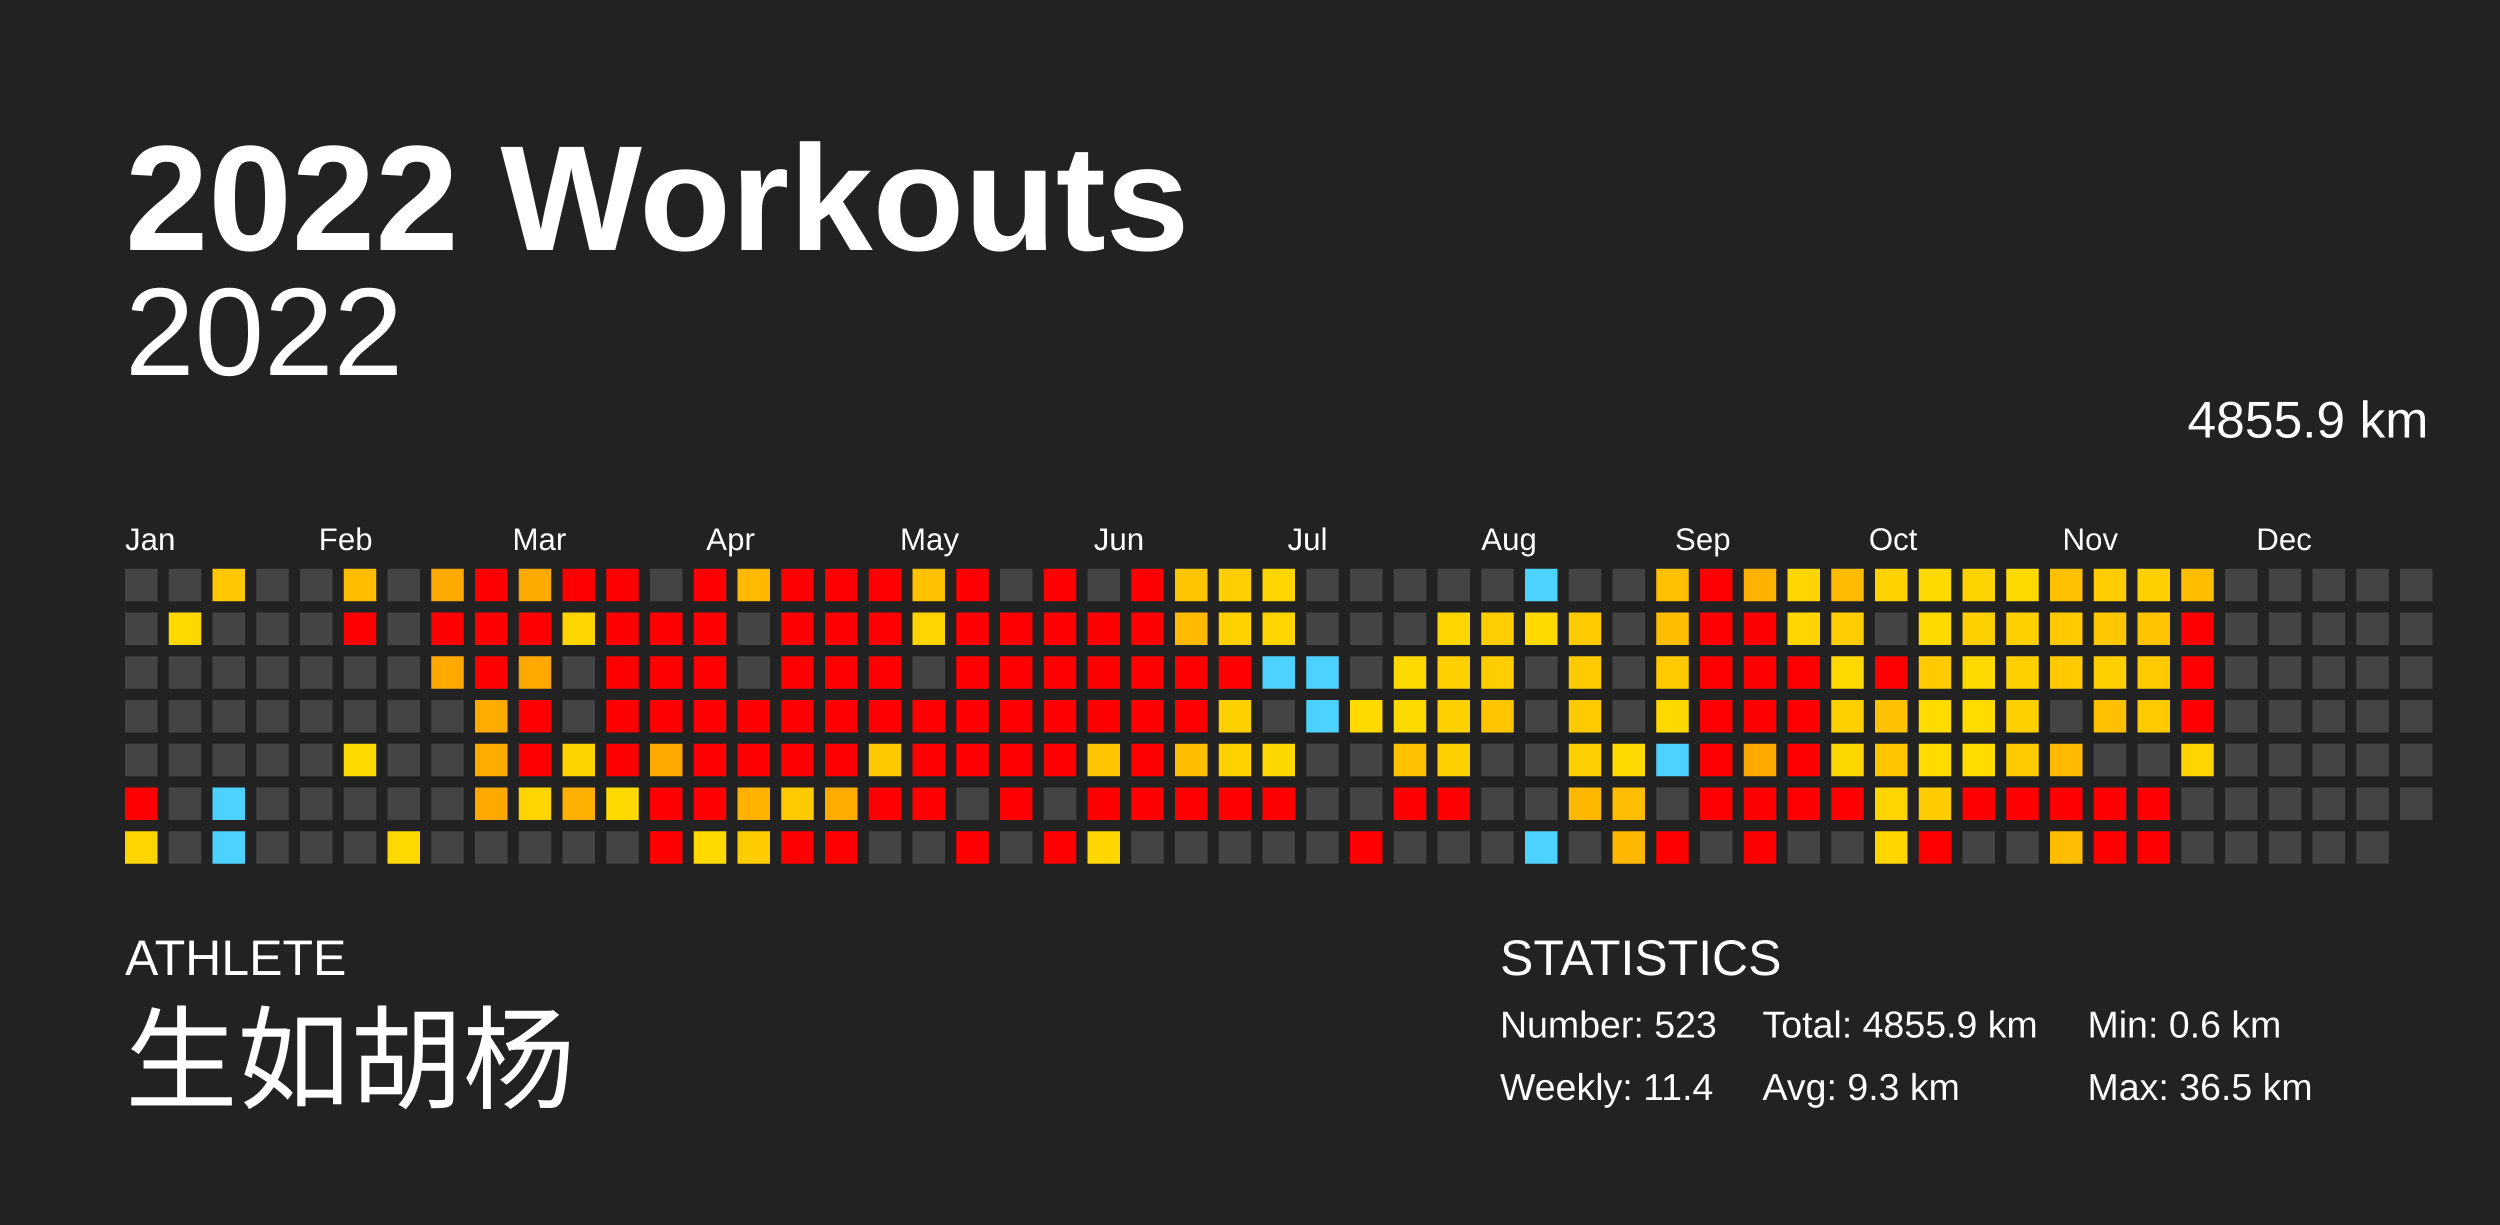
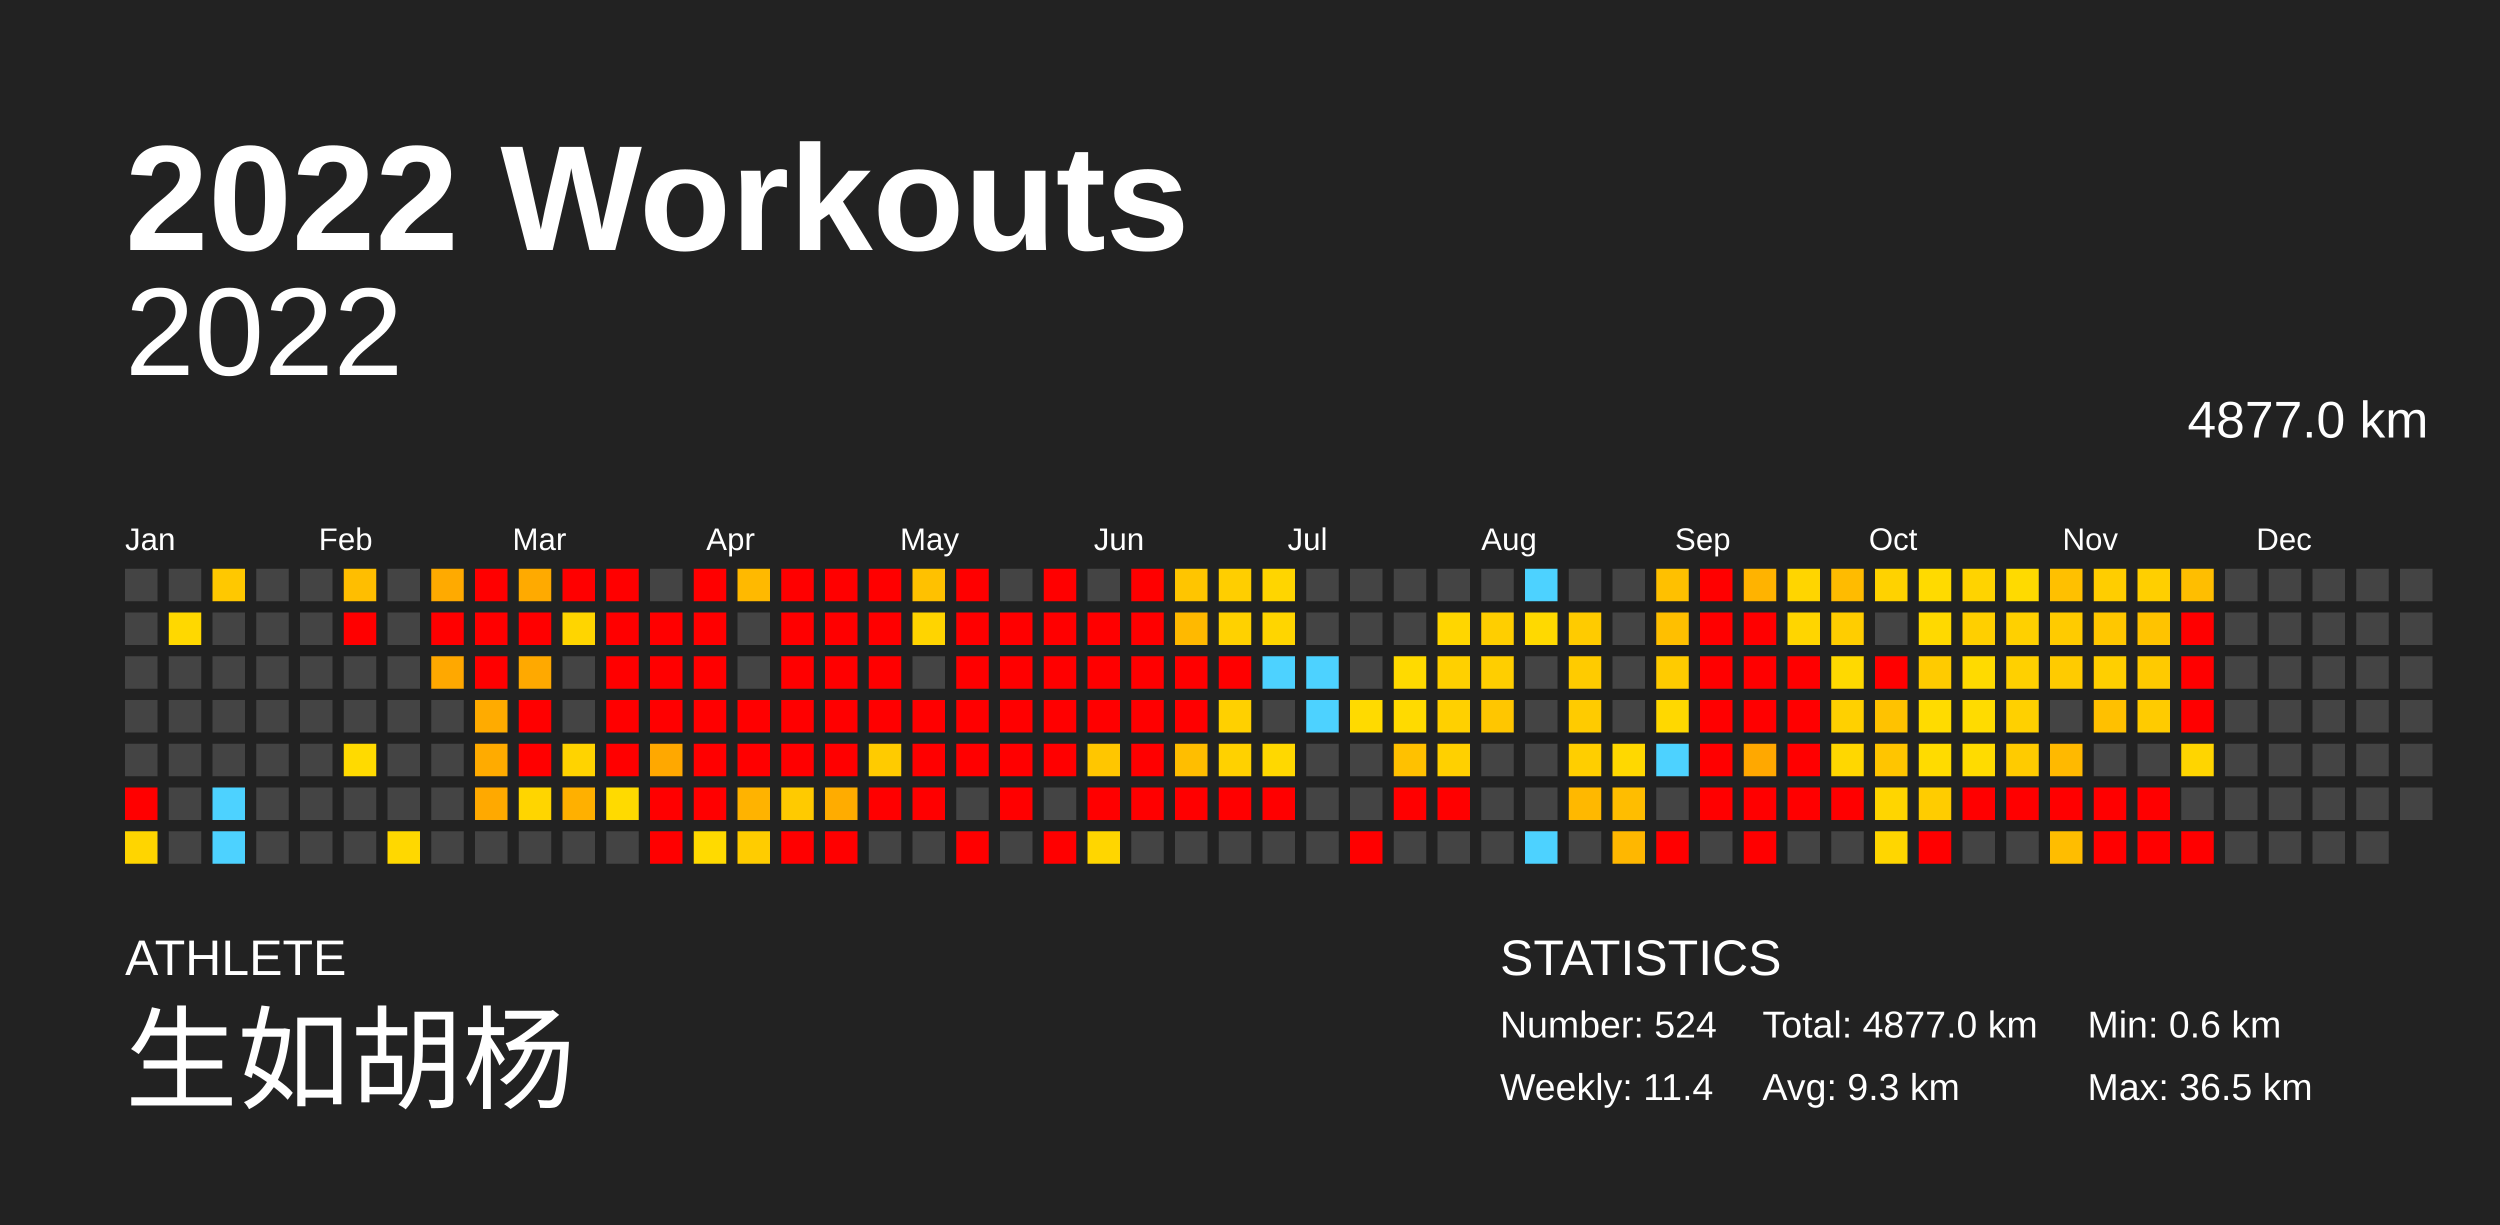
<svg xmlns="http://www.w3.org/2000/svg" baseProfile="full" height="98mm" version="1.1" viewBox="0,0,200,98" width="200mm">
  <defs />
  <rect fill="#222222" height="98" width="200" x="0" y="0" />
  <text fill="#FFFFFF" style="font-size:12px; font-family:Arial; font-weight:bold;" x="10" y="20">2022 Workouts</text>
  <text fill="#FFFFFF" style="font-size:4px; font-family:Arial" x="10" y="78">ATHLETE</text>
  <text fill="#FFFFFF" style="font-size:9px; font-family:Arial" x="10" y="88">生如胡杨</text>
  <text fill="#FFFFFF" style="font-size:4px; font-family:Arial" x="120" y="78">STATISTICS</text>
-   <text fill="#FFFFFF" style="font-size:3px; font-family:Arial" x="120" y="83">Number: 523</text>
+   <text fill="#FFFFFF" style="font-size:3px; font-family:Arial" x="120" y="83">Number: 524</text>
  <text fill="#FFFFFF" style="font-size:3px; font-family:Arial" x="120" y="88">Weekly: 11.4</text>
-   <text fill="#FFFFFF" style="font-size:3px; font-family:Arial" x="141" y="83">Total: 4855.9 km</text>
+   <text fill="#FFFFFF" style="font-size:3px; font-family:Arial" x="141" y="83">Total: 4877.0 km</text>
  <text fill="#FFFFFF" style="font-size:3px; font-family:Arial" x="141" y="88">Avg: 9.3 km</text>
  <text fill="#FFFFFF" style="font-size:3px; font-family:Arial" x="167" y="83">Min: 0.6 km</text>
  <text fill="#FFFFFF" style="font-size:3px; font-family:Arial" x="167" y="88">Max: 36.5 km</text>
  <text alignment-baseline="hanging" fill="#FFFFFF" style="font-size:10.0px; font-family:Arial;" x="10" y="30">2022</text>
-   <text alignment-baseline="hanging" fill="#FFFFFF" style="font-size:4.125px; font-family:Arial;" x="175" y="35">4855.9 km</text>
+   <text alignment-baseline="hanging" fill="#FFFFFF" style="font-size:4.125px; font-family:Arial;" x="175" y="35">4877.0 km</text>
  <text fill="#FFFFFF" style="font-size:2.5px; font-family:Arial" x="10.0" y="44">Jan</text>
  <text fill="#FFFFFF" style="font-size:2.5px; font-family:Arial" x="25.5" y="44">Feb</text>
  <text fill="#FFFFFF" style="font-size:2.5px; font-family:Arial" x="41.0" y="44">Mar</text>
  <text fill="#FFFFFF" style="font-size:2.5px; font-family:Arial" x="56.5" y="44">Apr</text>
  <text fill="#FFFFFF" style="font-size:2.5px; font-family:Arial" x="72.0" y="44">May</text>
  <text fill="#FFFFFF" style="font-size:2.5px; font-family:Arial" x="87.5" y="44">Jun</text>
  <text fill="#FFFFFF" style="font-size:2.5px; font-family:Arial" x="103.0" y="44">Jul</text>
  <text fill="#FFFFFF" style="font-size:2.5px; font-family:Arial" x="118.5" y="44">Aug</text>
  <text fill="#FFFFFF" style="font-size:2.5px; font-family:Arial" x="134.0" y="44">Sep</text>
  <text fill="#FFFFFF" style="font-size:2.5px; font-family:Arial" x="149.5" y="44">Oct</text>
  <text fill="#FFFFFF" style="font-size:2.5px; font-family:Arial" x="165.0" y="44">Nov</text>
  <text fill="#FFFFFF" style="font-size:2.5px; font-family:Arial" x="180.5" y="44">Dec</text>
  <rect fill="#444444" height="2.6" width="2.6" x="10.0" y="45.5" />
  <rect fill="#444444" height="2.6" width="2.6" x="10.0" y="49.0" />
  <rect fill="#444444" height="2.6" width="2.6" x="10.0" y="52.5" />
  <rect fill="#444444" height="2.6" width="2.6" x="10.0" y="56.0" />
  <rect fill="#444444" height="2.6" width="2.6" x="10.0" y="59.5" />
  <rect fill="red" height="2.6" width="2.6" x="10.0" y="63.0" />
  <rect fill="#ffd500" height="2.6" width="2.6" x="10.0" y="66.5" />
  <rect fill="#444444" height="2.6" width="2.6" x="13.5" y="45.5" />
  <rect fill="#ffd800" height="2.6" width="2.6" x="13.5" y="49.0" />
  <rect fill="#444444" height="2.6" width="2.6" x="13.5" y="52.5" />
  <rect fill="#444444" height="2.6" width="2.6" x="13.5" y="56.0" />
  <rect fill="#444444" height="2.6" width="2.6" x="13.5" y="59.5" />
  <rect fill="#444444" height="2.6" width="2.6" x="13.5" y="63.0" />
  <rect fill="#444444" height="2.6" width="2.6" x="13.5" y="66.5" />
  <rect fill="#ffc800" height="2.6" width="2.6" x="17.0" y="45.5" />
  <rect fill="#444444" height="2.6" width="2.6" x="17.0" y="49.0" />
  <rect fill="#444444" height="2.6" width="2.6" x="17.0" y="52.5" />
  <rect fill="#444444" height="2.6" width="2.6" x="17.0" y="56.0" />
  <rect fill="#444444" height="2.6" width="2.6" x="17.0" y="59.5" />
  <rect fill="#4dd2ff" height="2.6" width="2.6" x="17.0" y="63.0" />
  <rect fill="#4dd2ff" height="2.6" width="2.6" x="17.0" y="66.5" />
  <rect fill="#444444" height="2.6" width="2.6" x="20.5" y="45.5" />
  <rect fill="#444444" height="2.6" width="2.6" x="20.5" y="49.0" />
  <rect fill="#444444" height="2.6" width="2.6" x="20.5" y="52.5" />
  <rect fill="#444444" height="2.6" width="2.6" x="20.5" y="56.0" />
  <rect fill="#444444" height="2.6" width="2.6" x="20.5" y="59.5" />
  <rect fill="#444444" height="2.6" width="2.6" x="20.5" y="63.0" />
  <rect fill="#444444" height="2.6" width="2.6" x="20.5" y="66.5" />
  <rect fill="#444444" height="2.6" width="2.6" x="24.0" y="45.5" />
  <rect fill="#444444" height="2.6" width="2.6" x="24.0" y="49.0" />
  <rect fill="#444444" height="2.6" width="2.6" x="24.0" y="52.5" />
  <rect fill="#444444" height="2.6" width="2.6" x="24.0" y="56.0" />
  <rect fill="#444444" height="2.6" width="2.6" x="24.0" y="59.5" />
  <rect fill="#444444" height="2.6" width="2.6" x="24.0" y="63.0" />
  <rect fill="#444444" height="2.6" width="2.6" x="24.0" y="66.5" />
  <rect fill="#ffbe00" height="2.6" width="2.6" x="27.5" y="45.5" />
  <rect fill="red" height="2.6" width="2.6" x="27.5" y="49.0" />
  <rect fill="#444444" height="2.6" width="2.6" x="27.5" y="52.5" />
  <rect fill="#444444" height="2.6" width="2.6" x="27.5" y="56.0" />
  <rect fill="#ffda00" height="2.6" width="2.6" x="27.5" y="59.5" />
  <rect fill="#444444" height="2.6" width="2.6" x="27.5" y="63.0" />
  <rect fill="#444444" height="2.6" width="2.6" x="27.5" y="66.5" />
  <rect fill="#444444" height="2.6" width="2.6" x="31.0" y="45.5" />
  <rect fill="#444444" height="2.6" width="2.6" x="31.0" y="49.0" />
  <rect fill="#444444" height="2.6" width="2.6" x="31.0" y="52.5" />
  <rect fill="#444444" height="2.6" width="2.6" x="31.0" y="56.0" />
  <rect fill="#444444" height="2.6" width="2.6" x="31.0" y="59.5" />
  <rect fill="#444444" height="2.6" width="2.6" x="31.0" y="63.0" />
  <rect fill="#ffd800" height="2.6" width="2.6" x="31.0" y="66.5" />
  <rect fill="#ffaa00" height="2.6" width="2.6" x="34.5" y="45.5" />
  <rect fill="red" height="2.6" width="2.6" x="34.5" y="49.0" />
  <rect fill="#ffa800" height="2.6" width="2.6" x="34.5" y="52.5" />
  <rect fill="#444444" height="2.6" width="2.6" x="34.5" y="56.0" />
  <rect fill="#444444" height="2.6" width="2.6" x="34.5" y="59.5" />
  <rect fill="#444444" height="2.6" width="2.6" x="34.5" y="63.0" />
  <rect fill="#444444" height="2.6" width="2.6" x="34.5" y="66.5" />
  <rect fill="red" height="2.6" width="2.6" x="38.0" y="45.5" />
  <rect fill="red" height="2.6" width="2.6" x="38.0" y="49.0" />
  <rect fill="red" height="2.6" width="2.6" x="38.0" y="52.5" />
  <rect fill="#ffab00" height="2.6" width="2.6" x="38.0" y="56.0" />
  <rect fill="#ffab00" height="2.6" width="2.6" x="38.0" y="59.5" />
  <rect fill="#ffa900" height="2.6" width="2.6" x="38.0" y="63.0" />
  <rect fill="#444444" height="2.6" width="2.6" x="38.0" y="66.5" />
  <rect fill="#ffaa00" height="2.6" width="2.6" x="41.5" y="45.5" />
  <rect fill="red" height="2.6" width="2.6" x="41.5" y="49.0" />
  <rect fill="#ffa900" height="2.6" width="2.6" x="41.5" y="52.5" />
  <rect fill="red" height="2.6" width="2.6" x="41.5" y="56.0" />
  <rect fill="red" height="2.6" width="2.6" x="41.5" y="59.5" />
  <rect fill="#ffd500" height="2.6" width="2.6" x="41.5" y="63.0" />
  <rect fill="#444444" height="2.6" width="2.6" x="41.5" y="66.5" />
  <rect fill="red" height="2.6" width="2.6" x="45.0" y="45.5" />
  <rect fill="#ffd500" height="2.6" width="2.6" x="45.0" y="49.0" />
  <rect fill="#444444" height="2.6" width="2.6" x="45.0" y="52.5" />
  <rect fill="#444444" height="2.6" width="2.6" x="45.0" y="56.0" />
  <rect fill="#ffd300" height="2.6" width="2.6" x="45.0" y="59.5" />
  <rect fill="#ffb000" height="2.6" width="2.6" x="45.0" y="63.0" />
  <rect fill="#444444" height="2.6" width="2.6" x="45.0" y="66.5" />
  <rect fill="red" height="2.6" width="2.6" x="48.5" y="45.5" />
  <rect fill="red" height="2.6" width="2.6" x="48.5" y="49.0" />
  <rect fill="red" height="2.6" width="2.6" x="48.5" y="52.5" />
  <rect fill="red" height="2.6" width="2.6" x="48.5" y="56.0" />
  <rect fill="red" height="2.6" width="2.6" x="48.5" y="59.5" />
  <rect fill="#ffda00" height="2.6" width="2.6" x="48.5" y="63.0" />
  <rect fill="#444444" height="2.6" width="2.6" x="48.5" y="66.5" />
  <rect fill="#444444" height="2.6" width="2.6" x="52.0" y="45.5" />
  <rect fill="red" height="2.6" width="2.6" x="52.0" y="49.0" />
  <rect fill="red" height="2.6" width="2.6" x="52.0" y="52.5" />
  <rect fill="red" height="2.6" width="2.6" x="52.0" y="56.0" />
  <rect fill="#ffa800" height="2.6" width="2.6" x="52.0" y="59.5" />
  <rect fill="red" height="2.6" width="2.6" x="52.0" y="63.0" />
  <rect fill="red" height="2.6" width="2.6" x="52.0" y="66.5" />
  <rect fill="red" height="2.6" width="2.6" x="55.5" y="45.5" />
  <rect fill="red" height="2.6" width="2.6" x="55.5" y="49.0" />
  <rect fill="red" height="2.6" width="2.6" x="55.5" y="52.5" />
  <rect fill="red" height="2.6" width="2.6" x="55.5" y="56.0" />
  <rect fill="red" height="2.6" width="2.6" x="55.5" y="59.5" />
  <rect fill="red" height="2.6" width="2.6" x="55.5" y="63.0" />
  <rect fill="#ffda00" height="2.6" width="2.6" x="55.5" y="66.5" />
  <rect fill="#ffb900" height="2.6" width="2.6" x="59.0" y="45.5" />
  <rect fill="#444444" height="2.6" width="2.6" x="59.0" y="49.0" />
  <rect fill="#444444" height="2.6" width="2.6" x="59.0" y="52.5" />
  <rect fill="red" height="2.6" width="2.6" x="59.0" y="56.0" />
  <rect fill="red" height="2.6" width="2.6" x="59.0" y="59.5" />
  <rect fill="#ffb300" height="2.6" width="2.6" x="59.0" y="63.0" />
  <rect fill="#ffcc00" height="2.6" width="2.6" x="59.0" y="66.5" />
  <rect fill="red" height="2.6" width="2.6" x="62.5" y="45.5" />
  <rect fill="red" height="2.6" width="2.6" x="62.5" y="49.0" />
  <rect fill="red" height="2.6" width="2.6" x="62.5" y="52.5" />
  <rect fill="red" height="2.6" width="2.6" x="62.5" y="56.0" />
  <rect fill="red" height="2.6" width="2.6" x="62.5" y="59.5" />
  <rect fill="#ffca00" height="2.6" width="2.6" x="62.5" y="63.0" />
  <rect fill="red" height="2.6" width="2.6" x="62.5" y="66.5" />
  <rect fill="red" height="2.6" width="2.6" x="66.0" y="45.5" />
  <rect fill="red" height="2.6" width="2.6" x="66.0" y="49.0" />
  <rect fill="red" height="2.6" width="2.6" x="66.0" y="52.5" />
  <rect fill="red" height="2.6" width="2.6" x="66.0" y="56.0" />
  <rect fill="red" height="2.6" width="2.6" x="66.0" y="59.5" />
  <rect fill="#ffac00" height="2.6" width="2.6" x="66.0" y="63.0" />
  <rect fill="red" height="2.6" width="2.6" x="66.0" y="66.5" />
  <rect fill="red" height="2.6" width="2.6" x="69.5" y="45.5" />
  <rect fill="red" height="2.6" width="2.6" x="69.5" y="49.0" />
  <rect fill="red" height="2.6" width="2.6" x="69.5" y="52.5" />
  <rect fill="red" height="2.6" width="2.6" x="69.5" y="56.0" />
  <rect fill="#ffcb00" height="2.6" width="2.6" x="69.5" y="59.5" />
  <rect fill="red" height="2.6" width="2.6" x="69.5" y="63.0" />
  <rect fill="#444444" height="2.6" width="2.6" x="69.5" y="66.5" />
  <rect fill="#ffc100" height="2.6" width="2.6" x="73.0" y="45.5" />
  <rect fill="#ffd400" height="2.6" width="2.6" x="73.0" y="49.0" />
  <rect fill="#444444" height="2.6" width="2.6" x="73.0" y="52.5" />
  <rect fill="red" height="2.6" width="2.6" x="73.0" y="56.0" />
  <rect fill="red" height="2.6" width="2.6" x="73.0" y="59.5" />
  <rect fill="red" height="2.6" width="2.6" x="73.0" y="63.0" />
  <rect fill="#444444" height="2.6" width="2.6" x="73.0" y="66.5" />
  <rect fill="red" height="2.6" width="2.6" x="76.5" y="45.5" />
  <rect fill="red" height="2.6" width="2.6" x="76.5" y="49.0" />
  <rect fill="red" height="2.6" width="2.6" x="76.5" y="52.5" />
  <rect fill="red" height="2.6" width="2.6" x="76.5" y="56.0" />
  <rect fill="red" height="2.6" width="2.6" x="76.5" y="59.5" />
  <rect fill="#444444" height="2.6" width="2.6" x="76.5" y="63.0" />
  <rect fill="red" height="2.6" width="2.6" x="76.5" y="66.5" />
  <rect fill="#444444" height="2.6" width="2.6" x="80.0" y="45.5" />
  <rect fill="red" height="2.6" width="2.6" x="80.0" y="49.0" />
  <rect fill="red" height="2.6" width="2.6" x="80.0" y="52.5" />
  <rect fill="red" height="2.6" width="2.6" x="80.0" y="56.0" />
  <rect fill="red" height="2.6" width="2.6" x="80.0" y="59.5" />
  <rect fill="red" height="2.6" width="2.6" x="80.0" y="63.0" />
  <rect fill="#444444" height="2.6" width="2.6" x="80.0" y="66.5" />
  <rect fill="red" height="2.6" width="2.6" x="83.5" y="45.5" />
  <rect fill="red" height="2.6" width="2.6" x="83.5" y="49.0" />
  <rect fill="red" height="2.6" width="2.6" x="83.5" y="52.5" />
  <rect fill="red" height="2.6" width="2.6" x="83.5" y="56.0" />
  <rect fill="red" height="2.6" width="2.6" x="83.5" y="59.5" />
  <rect fill="#444444" height="2.6" width="2.6" x="83.5" y="63.0" />
  <rect fill="red" height="2.6" width="2.6" x="83.5" y="66.5" />
  <rect fill="#444444" height="2.6" width="2.6" x="87.0" y="45.5" />
  <rect fill="red" height="2.6" width="2.6" x="87.0" y="49.0" />
  <rect fill="red" height="2.6" width="2.6" x="87.0" y="52.5" />
  <rect fill="red" height="2.6" width="2.6" x="87.0" y="56.0" />
  <rect fill="#ffc600" height="2.6" width="2.6" x="87.0" y="59.5" />
  <rect fill="red" height="2.6" width="2.6" x="87.0" y="63.0" />
  <rect fill="#ffd600" height="2.6" width="2.6" x="87.0" y="66.5" />
  <rect fill="red" height="2.6" width="2.6" x="90.5" y="45.5" />
  <rect fill="red" height="2.6" width="2.6" x="90.5" y="49.0" />
  <rect fill="red" height="2.6" width="2.6" x="90.5" y="52.5" />
  <rect fill="red" height="2.6" width="2.6" x="90.5" y="56.0" />
  <rect fill="red" height="2.6" width="2.6" x="90.5" y="59.5" />
  <rect fill="red" height="2.6" width="2.6" x="90.5" y="63.0" />
  <rect fill="#444444" height="2.6" width="2.6" x="90.5" y="66.5" />
  <rect fill="#ffc500" height="2.6" width="2.6" x="94.0" y="45.5" />
  <rect fill="#ffb900" height="2.6" width="2.6" x="94.0" y="49.0" />
  <rect fill="red" height="2.6" width="2.6" x="94.0" y="52.5" />
  <rect fill="red" height="2.6" width="2.6" x="94.0" y="56.0" />
  <rect fill="#ffbe00" height="2.6" width="2.6" x="94.0" y="59.5" />
  <rect fill="red" height="2.6" width="2.6" x="94.0" y="63.0" />
  <rect fill="#444444" height="2.6" width="2.6" x="94.0" y="66.5" />
  <rect fill="#ffce00" height="2.6" width="2.6" x="97.5" y="45.5" />
  <rect fill="#ffd100" height="2.6" width="2.6" x="97.5" y="49.0" />
  <rect fill="red" height="2.6" width="2.6" x="97.5" y="52.5" />
  <rect fill="#ffd000" height="2.6" width="2.6" x="97.5" y="56.0" />
  <rect fill="#ffd100" height="2.6" width="2.6" x="97.5" y="59.5" />
  <rect fill="red" height="2.6" width="2.6" x="97.5" y="63.0" />
  <rect fill="#444444" height="2.6" width="2.6" x="97.5" y="66.5" />
  <rect fill="#ffd500" height="2.6" width="2.6" x="101.0" y="45.5" />
  <rect fill="#ffd500" height="2.6" width="2.6" x="101.0" y="49.0" />
  <rect fill="#4dd2ff" height="2.6" width="2.6" x="101.0" y="52.5" />
  <rect fill="#444444" height="2.6" width="2.6" x="101.0" y="56.0" />
  <rect fill="#ffd800" height="2.6" width="2.6" x="101.0" y="59.5" />
  <rect fill="red" height="2.6" width="2.6" x="101.0" y="63.0" />
  <rect fill="#444444" height="2.6" width="2.6" x="101.0" y="66.5" />
  <rect fill="#444444" height="2.6" width="2.6" x="104.5" y="45.5" />
  <rect fill="#444444" height="2.6" width="2.6" x="104.5" y="49.0" />
  <rect fill="#4dd2ff" height="2.6" width="2.6" x="104.5" y="52.5" />
  <rect fill="#4dd2ff" height="2.6" width="2.6" x="104.5" y="56.0" />
  <rect fill="#444444" height="2.6" width="2.6" x="104.5" y="59.5" />
  <rect fill="#444444" height="2.6" width="2.6" x="104.5" y="63.0" />
  <rect fill="#444444" height="2.6" width="2.6" x="104.5" y="66.5" />
  <rect fill="#444444" height="2.6" width="2.6" x="108.0" y="45.5" />
  <rect fill="#444444" height="2.6" width="2.6" x="108.0" y="49.0" />
  <rect fill="#444444" height="2.6" width="2.6" x="108.0" y="52.5" />
  <rect fill="#ffda00" height="2.6" width="2.6" x="108.0" y="56.0" />
  <rect fill="#444444" height="2.6" width="2.6" x="108.0" y="59.5" />
  <rect fill="#444444" height="2.6" width="2.6" x="108.0" y="63.0" />
  <rect fill="red" height="2.6" width="2.6" x="108.0" y="66.5" />
  <rect fill="#444444" height="2.6" width="2.6" x="111.5" y="45.5" />
  <rect fill="#444444" height="2.6" width="2.6" x="111.5" y="49.0" />
  <rect fill="#ffda00" height="2.6" width="2.6" x="111.5" y="52.5" />
  <rect fill="#ffda00" height="2.6" width="2.6" x="111.5" y="56.0" />
  <rect fill="#ffc100" height="2.6" width="2.6" x="111.5" y="59.5" />
  <rect fill="red" height="2.6" width="2.6" x="111.5" y="63.0" />
  <rect fill="#444444" height="2.6" width="2.6" x="111.5" y="66.5" />
  <rect fill="#444444" height="2.6" width="2.6" x="115.0" y="45.5" />
  <rect fill="#ffd600" height="2.6" width="2.6" x="115.0" y="49.0" />
  <rect fill="#ffd000" height="2.6" width="2.6" x="115.0" y="52.5" />
  <rect fill="#ffd000" height="2.6" width="2.6" x="115.0" y="56.0" />
  <rect fill="#ffd000" height="2.6" width="2.6" x="115.0" y="59.5" />
  <rect fill="red" height="2.6" width="2.6" x="115.0" y="63.0" />
  <rect fill="#444444" height="2.6" width="2.6" x="115.0" y="66.5" />
  <rect fill="#444444" height="2.6" width="2.6" x="118.5" y="45.5" />
  <rect fill="#ffce00" height="2.6" width="2.6" x="118.5" y="49.0" />
  <rect fill="#ffce00" height="2.6" width="2.6" x="118.5" y="52.5" />
  <rect fill="#ffc600" height="2.6" width="2.6" x="118.5" y="56.0" />
  <rect fill="#444444" height="2.6" width="2.6" x="118.5" y="59.5" />
  <rect fill="#444444" height="2.6" width="2.6" x="118.5" y="63.0" />
  <rect fill="#444444" height="2.6" width="2.6" x="118.5" y="66.5" />
  <rect fill="#4dd2ff" height="2.6" width="2.6" x="122.0" y="45.5" />
  <rect fill="#ffd900" height="2.6" width="2.6" x="122.0" y="49.0" />
  <rect fill="#444444" height="2.6" width="2.6" x="122.0" y="52.5" />
  <rect fill="#444444" height="2.6" width="2.6" x="122.0" y="56.0" />
  <rect fill="#444444" height="2.6" width="2.6" x="122.0" y="59.5" />
  <rect fill="#444444" height="2.6" width="2.6" x="122.0" y="63.0" />
  <rect fill="#4dd2ff" height="2.6" width="2.6" x="122.0" y="66.5" />
  <rect fill="#444444" height="2.6" width="2.6" x="125.5" y="45.5" />
  <rect fill="#ffcb00" height="2.6" width="2.6" x="125.5" y="49.0" />
  <rect fill="#ffcb00" height="2.6" width="2.6" x="125.5" y="52.5" />
  <rect fill="#ffcb00" height="2.6" width="2.6" x="125.5" y="56.0" />
  <rect fill="#ffce00" height="2.6" width="2.6" x="125.5" y="59.5" />
  <rect fill="#ffb800" height="2.6" width="2.6" x="125.5" y="63.0" />
  <rect fill="#444444" height="2.6" width="2.6" x="125.5" y="66.5" />
  <rect fill="#444444" height="2.6" width="2.6" x="129.0" y="45.5" />
  <rect fill="#444444" height="2.6" width="2.6" x="129.0" y="49.0" />
  <rect fill="#444444" height="2.6" width="2.6" x="129.0" y="52.5" />
  <rect fill="#444444" height="2.6" width="2.6" x="129.0" y="56.0" />
  <rect fill="#ffd800" height="2.6" width="2.6" x="129.0" y="59.5" />
  <rect fill="#ffbd00" height="2.6" width="2.6" x="129.0" y="63.0" />
  <rect fill="#ffb700" height="2.6" width="2.6" x="129.0" y="66.5" />
  <rect fill="#ffc000" height="2.6" width="2.6" x="132.5" y="45.5" />
  <rect fill="#ffbf00" height="2.6" width="2.6" x="132.5" y="49.0" />
  <rect fill="#ffcb00" height="2.6" width="2.6" x="132.5" y="52.5" />
  <rect fill="#ffd800" height="2.6" width="2.6" x="132.5" y="56.0" />
  <rect fill="#4dd2ff" height="2.6" width="2.6" x="132.5" y="59.5" />
  <rect fill="#444444" height="2.6" width="2.6" x="132.5" y="63.0" />
  <rect fill="red" height="2.6" width="2.6" x="132.5" y="66.5" />
  <rect fill="red" height="2.6" width="2.6" x="136.0" y="45.5" />
  <rect fill="red" height="2.6" width="2.6" x="136.0" y="49.0" />
  <rect fill="red" height="2.6" width="2.6" x="136.0" y="52.5" />
  <rect fill="red" height="2.6" width="2.6" x="136.0" y="56.0" />
  <rect fill="red" height="2.6" width="2.6" x="136.0" y="59.5" />
  <rect fill="red" height="2.6" width="2.6" x="136.0" y="63.0" />
  <rect fill="#444444" height="2.6" width="2.6" x="136.0" y="66.5" />
  <rect fill="#ffb300" height="2.6" width="2.6" x="139.5" y="45.5" />
  <rect fill="red" height="2.6" width="2.6" x="139.5" y="49.0" />
  <rect fill="red" height="2.6" width="2.6" x="139.5" y="52.5" />
  <rect fill="red" height="2.6" width="2.6" x="139.5" y="56.0" />
  <rect fill="#ffa800" height="2.6" width="2.6" x="139.5" y="59.5" />
  <rect fill="red" height="2.6" width="2.6" x="139.5" y="63.0" />
  <rect fill="red" height="2.6" width="2.6" x="139.5" y="66.5" />
  <rect fill="#ffd500" height="2.6" width="2.6" x="143.0" y="45.5" />
  <rect fill="#ffd500" height="2.6" width="2.6" x="143.0" y="49.0" />
  <rect fill="red" height="2.6" width="2.6" x="143.0" y="52.5" />
  <rect fill="red" height="2.6" width="2.6" x="143.0" y="56.0" />
  <rect fill="red" height="2.6" width="2.6" x="143.0" y="59.5" />
  <rect fill="red" height="2.6" width="2.6" x="143.0" y="63.0" />
  <rect fill="#444444" height="2.6" width="2.6" x="143.0" y="66.5" />
  <rect fill="#ffbb00" height="2.6" width="2.6" x="146.5" y="45.5" />
  <rect fill="#ffcd00" height="2.6" width="2.6" x="146.5" y="49.0" />
  <rect fill="#ffd900" height="2.6" width="2.6" x="146.5" y="52.5" />
  <rect fill="#ffd000" height="2.6" width="2.6" x="146.5" y="56.0" />
  <rect fill="#ffd700" height="2.6" width="2.6" x="146.5" y="59.5" />
  <rect fill="red" height="2.6" width="2.6" x="146.5" y="63.0" />
  <rect fill="#444444" height="2.6" width="2.6" x="146.5" y="66.5" />
  <rect fill="#ffd200" height="2.6" width="2.6" x="150.0" y="45.5" />
  <rect fill="#444444" height="2.6" width="2.6" x="150.0" y="49.0" />
  <rect fill="red" height="2.6" width="2.6" x="150.0" y="52.5" />
  <rect fill="#ffc200" height="2.6" width="2.6" x="150.0" y="56.0" />
  <rect fill="#ffc500" height="2.6" width="2.6" x="150.0" y="59.5" />
  <rect fill="#ffd500" height="2.6" width="2.6" x="150.0" y="63.0" />
  <rect fill="#ffd600" height="2.6" width="2.6" x="150.0" y="66.5" />
  <rect fill="#ffda00" height="2.6" width="2.6" x="153.5" y="45.5" />
  <rect fill="#ffd900" height="2.6" width="2.6" x="153.5" y="49.0" />
  <rect fill="#ffcb00" height="2.6" width="2.6" x="153.5" y="52.5" />
  <rect fill="#ffdb00" height="2.6" width="2.6" x="153.5" y="56.0" />
  <rect fill="#ffdb00" height="2.6" width="2.6" x="153.5" y="59.5" />
  <rect fill="#ffcc00" height="2.6" width="2.6" x="153.5" y="63.0" />
  <rect fill="red" height="2.6" width="2.6" x="153.5" y="66.5" />
  <rect fill="#ffd300" height="2.6" width="2.6" x="157.0" y="45.5" />
  <rect fill="#ffcf00" height="2.6" width="2.6" x="157.0" y="49.0" />
  <rect fill="#ffda00" height="2.6" width="2.6" x="157.0" y="52.5" />
  <rect fill="#ffdb00" height="2.6" width="2.6" x="157.0" y="56.0" />
  <rect fill="#ffdb00" height="2.6" width="2.6" x="157.0" y="59.5" />
  <rect fill="red" height="2.6" width="2.6" x="157.0" y="63.0" />
  <rect fill="#444444" height="2.6" width="2.6" x="157.0" y="66.5" />
  <rect fill="#ffda00" height="2.6" width="2.6" x="160.5" y="45.5" />
  <rect fill="#ffd000" height="2.6" width="2.6" x="160.5" y="49.0" />
  <rect fill="#ffd000" height="2.6" width="2.6" x="160.5" y="52.5" />
  <rect fill="#ffd000" height="2.6" width="2.6" x="160.5" y="56.0" />
  <rect fill="#ffcb00" height="2.6" width="2.6" x="160.5" y="59.5" />
  <rect fill="red" height="2.6" width="2.6" x="160.5" y="63.0" />
  <rect fill="#444444" height="2.6" width="2.6" x="160.5" y="66.5" />
  <rect fill="#ffc000" height="2.6" width="2.6" x="164.0" y="45.5" />
  <rect fill="#ffcb00" height="2.6" width="2.6" x="164.0" y="49.0" />
  <rect fill="#ffcb00" height="2.6" width="2.6" x="164.0" y="52.5" />
  <rect fill="#444444" height="2.6" width="2.6" x="164.0" y="56.0" />
  <rect fill="#ffb900" height="2.6" width="2.6" x="164.0" y="59.5" />
  <rect fill="red" height="2.6" width="2.6" x="164.0" y="63.0" />
  <rect fill="#ffbd00" height="2.6" width="2.6" x="164.0" y="66.5" />
  <rect fill="#ffcd00" height="2.6" width="2.6" x="167.5" y="45.5" />
  <rect fill="#ffc700" height="2.6" width="2.6" x="167.5" y="49.0" />
  <rect fill="#ffcf00" height="2.6" width="2.6" x="167.5" y="52.5" />
  <rect fill="#ffc000" height="2.6" width="2.6" x="167.5" y="56.0" />
  <rect fill="#444444" height="2.6" width="2.6" x="167.5" y="59.5" />
  <rect fill="red" height="2.6" width="2.6" x="167.5" y="63.0" />
  <rect fill="red" height="2.6" width="2.6" x="167.5" y="66.5" />
  <rect fill="#ffcf00" height="2.6" width="2.6" x="171.0" y="45.5" />
  <rect fill="#ffc300" height="2.6" width="2.6" x="171.0" y="49.0" />
  <rect fill="#ffca00" height="2.6" width="2.6" x="171.0" y="52.5" />
  <rect fill="#ffcb00" height="2.6" width="2.6" x="171.0" y="56.0" />
  <rect fill="#444444" height="2.6" width="2.6" x="171.0" y="59.5" />
  <rect fill="red" height="2.6" width="2.6" x="171.0" y="63.0" />
  <rect fill="red" height="2.6" width="2.6" x="171.0" y="66.5" />
  <rect fill="#ffbe00" height="2.6" width="2.6" x="174.5" y="45.5" />
  <rect fill="red" height="2.6" width="2.6" x="174.5" y="49.0" />
  <rect fill="red" height="2.6" width="2.6" x="174.5" y="52.5" />
  <rect fill="red" height="2.6" width="2.6" x="174.5" y="56.0" />
  <rect fill="#ffd500" height="2.6" width="2.6" x="174.5" y="59.5" />
  <rect fill="#444444" height="2.6" width="2.6" x="174.5" y="63.0" />
-   <rect fill="#444444" height="2.6" width="2.6" x="174.5" y="66.5" />
+   <rect fill="red" height="2.6" width="2.6" x="174.5" y="66.5" />
  <rect fill="#444444" height="2.6" width="2.6" x="178.0" y="45.5" />
  <rect fill="#444444" height="2.6" width="2.6" x="178.0" y="49.0" />
  <rect fill="#444444" height="2.6" width="2.6" x="178.0" y="52.5" />
  <rect fill="#444444" height="2.6" width="2.6" x="178.0" y="56.0" />
  <rect fill="#444444" height="2.6" width="2.6" x="178.0" y="59.5" />
  <rect fill="#444444" height="2.6" width="2.6" x="178.0" y="63.0" />
  <rect fill="#444444" height="2.6" width="2.6" x="178.0" y="66.5" />
  <rect fill="#444444" height="2.6" width="2.6" x="181.5" y="45.5" />
  <rect fill="#444444" height="2.6" width="2.6" x="181.5" y="49.0" />
  <rect fill="#444444" height="2.6" width="2.6" x="181.5" y="52.5" />
  <rect fill="#444444" height="2.6" width="2.6" x="181.5" y="56.0" />
  <rect fill="#444444" height="2.6" width="2.6" x="181.5" y="59.5" />
  <rect fill="#444444" height="2.6" width="2.6" x="181.5" y="63.0" />
  <rect fill="#444444" height="2.6" width="2.6" x="181.5" y="66.5" />
  <rect fill="#444444" height="2.6" width="2.6" x="185.0" y="45.5" />
  <rect fill="#444444" height="2.6" width="2.6" x="185.0" y="49.0" />
  <rect fill="#444444" height="2.6" width="2.6" x="185.0" y="52.5" />
  <rect fill="#444444" height="2.6" width="2.6" x="185.0" y="56.0" />
  <rect fill="#444444" height="2.6" width="2.6" x="185.0" y="59.5" />
  <rect fill="#444444" height="2.6" width="2.6" x="185.0" y="63.0" />
  <rect fill="#444444" height="2.6" width="2.6" x="185.0" y="66.5" />
  <rect fill="#444444" height="2.6" width="2.6" x="188.5" y="45.5" />
  <rect fill="#444444" height="2.6" width="2.6" x="188.5" y="49.0" />
  <rect fill="#444444" height="2.6" width="2.6" x="188.5" y="52.5" />
  <rect fill="#444444" height="2.6" width="2.6" x="188.5" y="56.0" />
  <rect fill="#444444" height="2.6" width="2.6" x="188.5" y="59.5" />
  <rect fill="#444444" height="2.6" width="2.6" x="188.5" y="63.0" />
  <rect fill="#444444" height="2.6" width="2.6" x="188.5" y="66.5" />
  <rect fill="#444444" height="2.6" width="2.6" x="192.0" y="45.5" />
  <rect fill="#444444" height="2.6" width="2.6" x="192.0" y="49.0" />
  <rect fill="#444444" height="2.6" width="2.6" x="192.0" y="52.5" />
  <rect fill="#444444" height="2.6" width="2.6" x="192.0" y="56.0" />
  <rect fill="#444444" height="2.6" width="2.6" x="192.0" y="59.5" />
  <rect fill="#444444" height="2.6" width="2.6" x="192.0" y="63.0" />
</svg>
